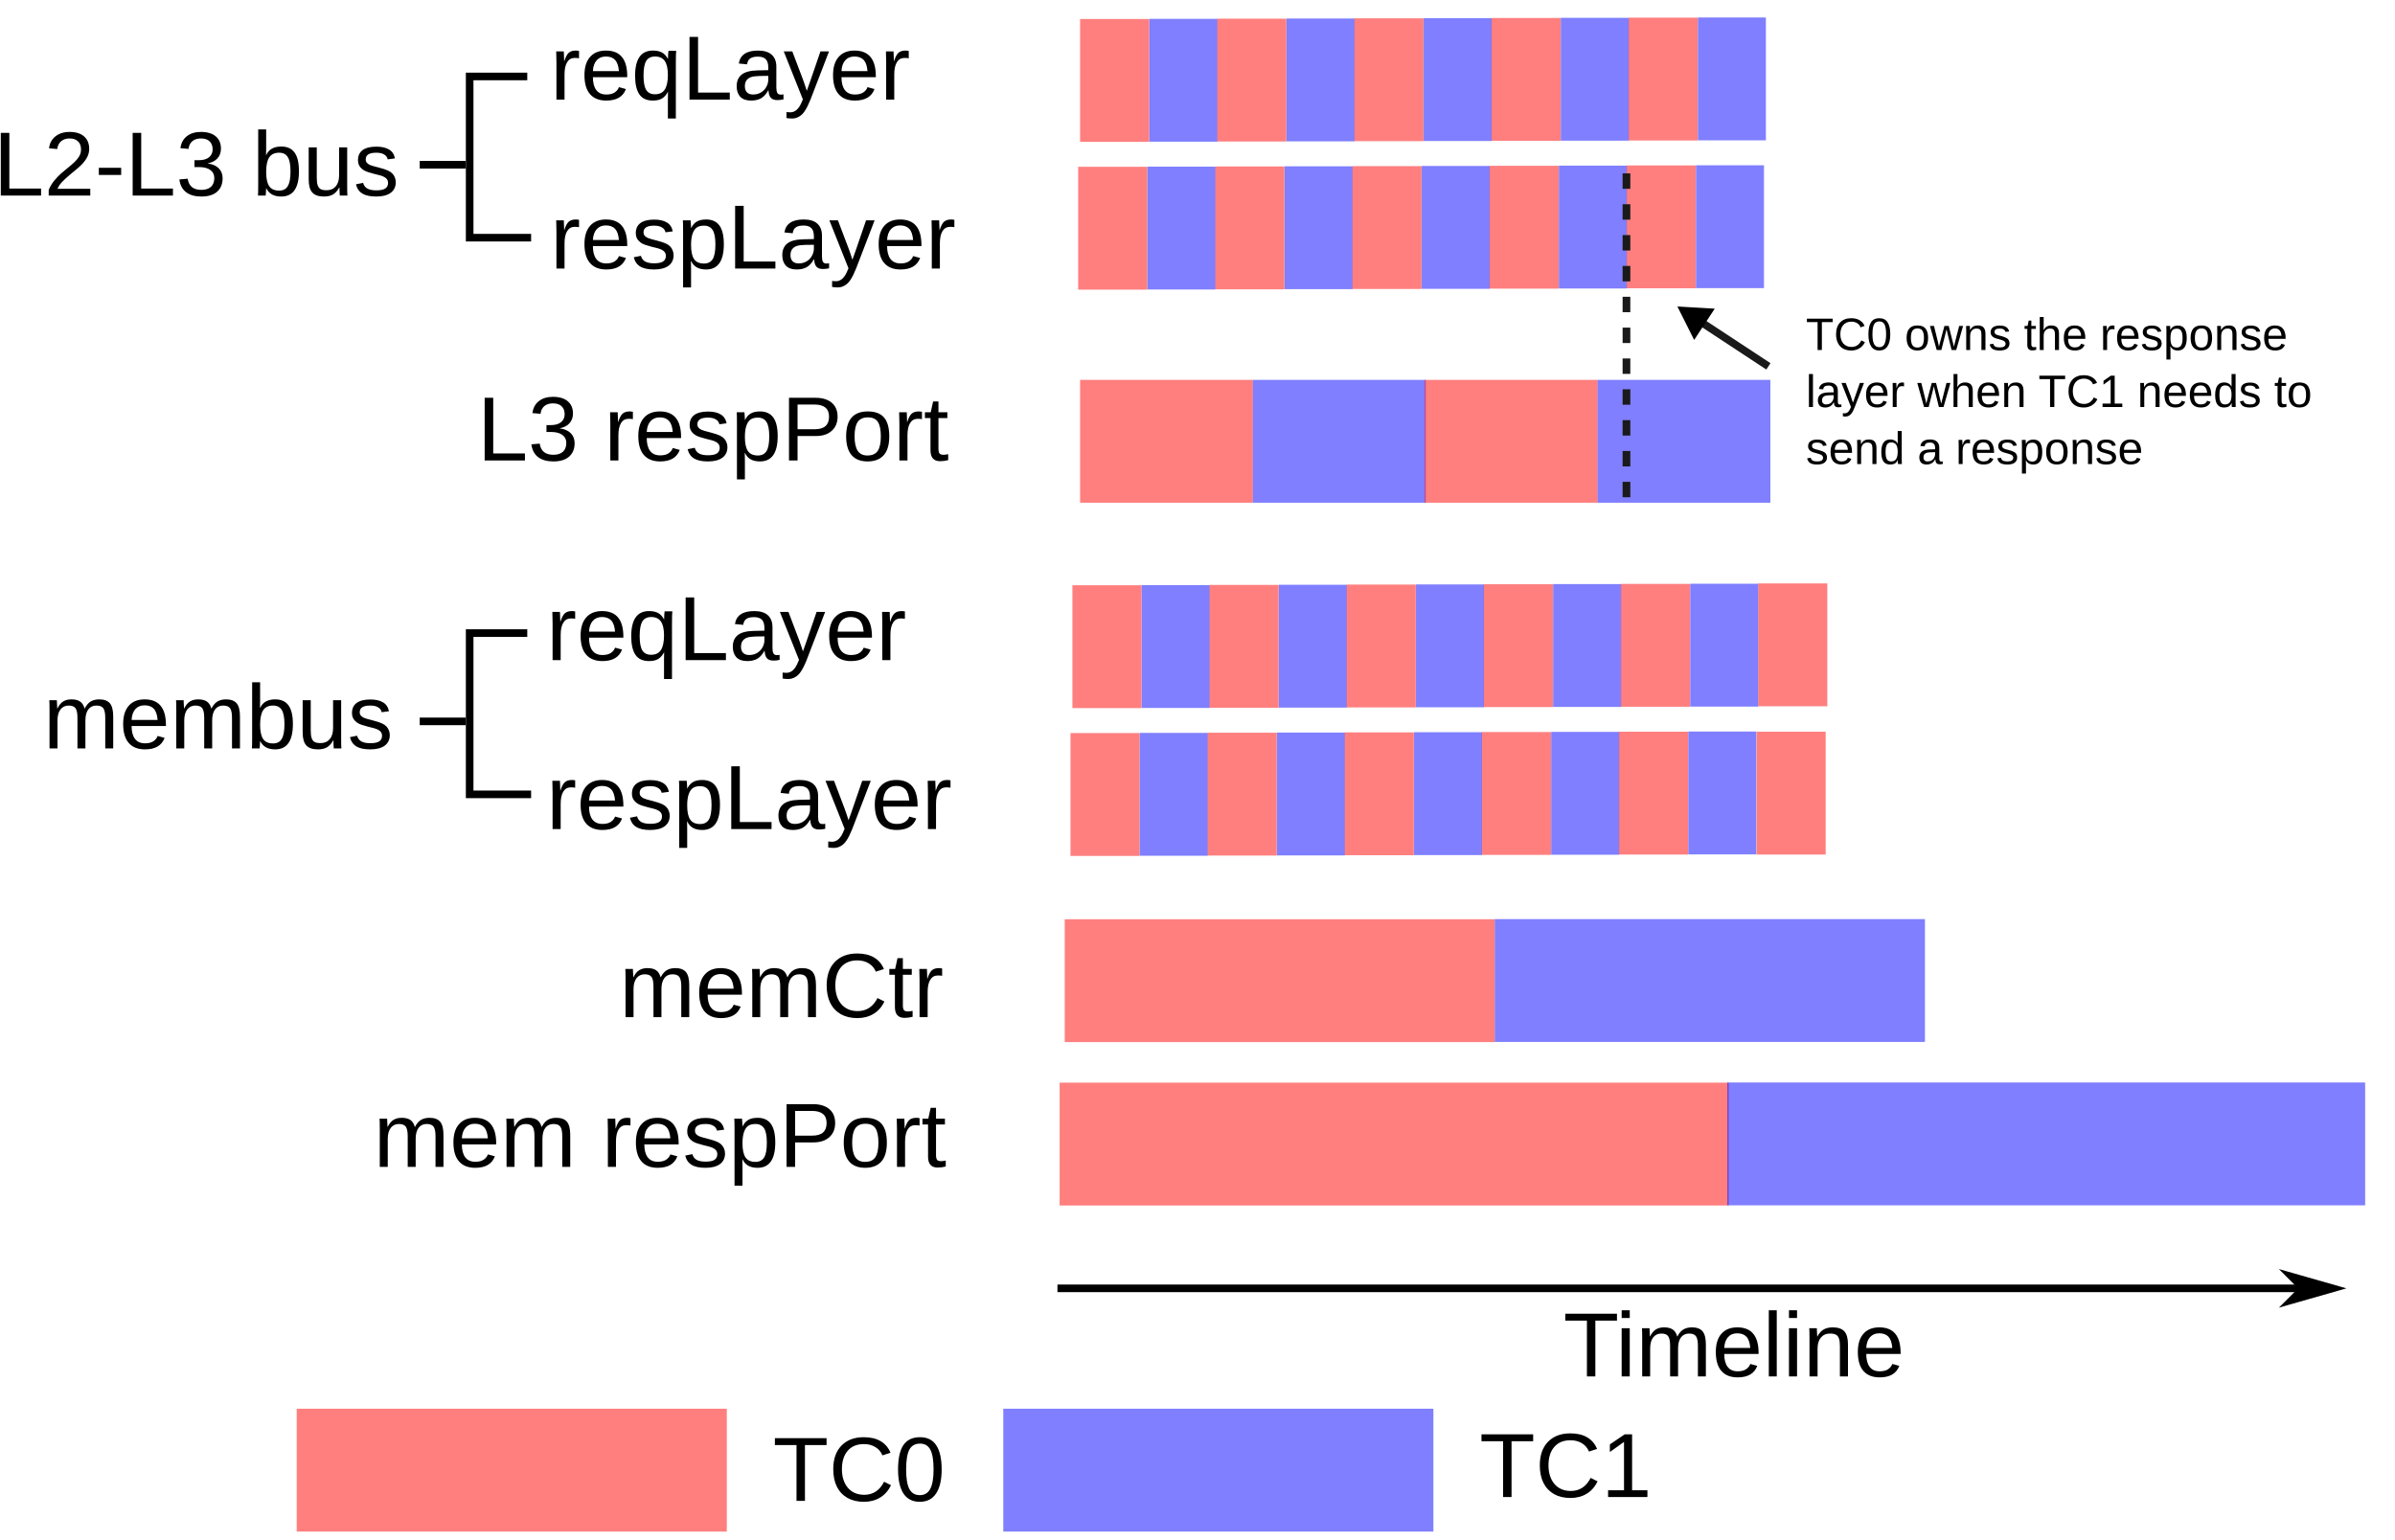
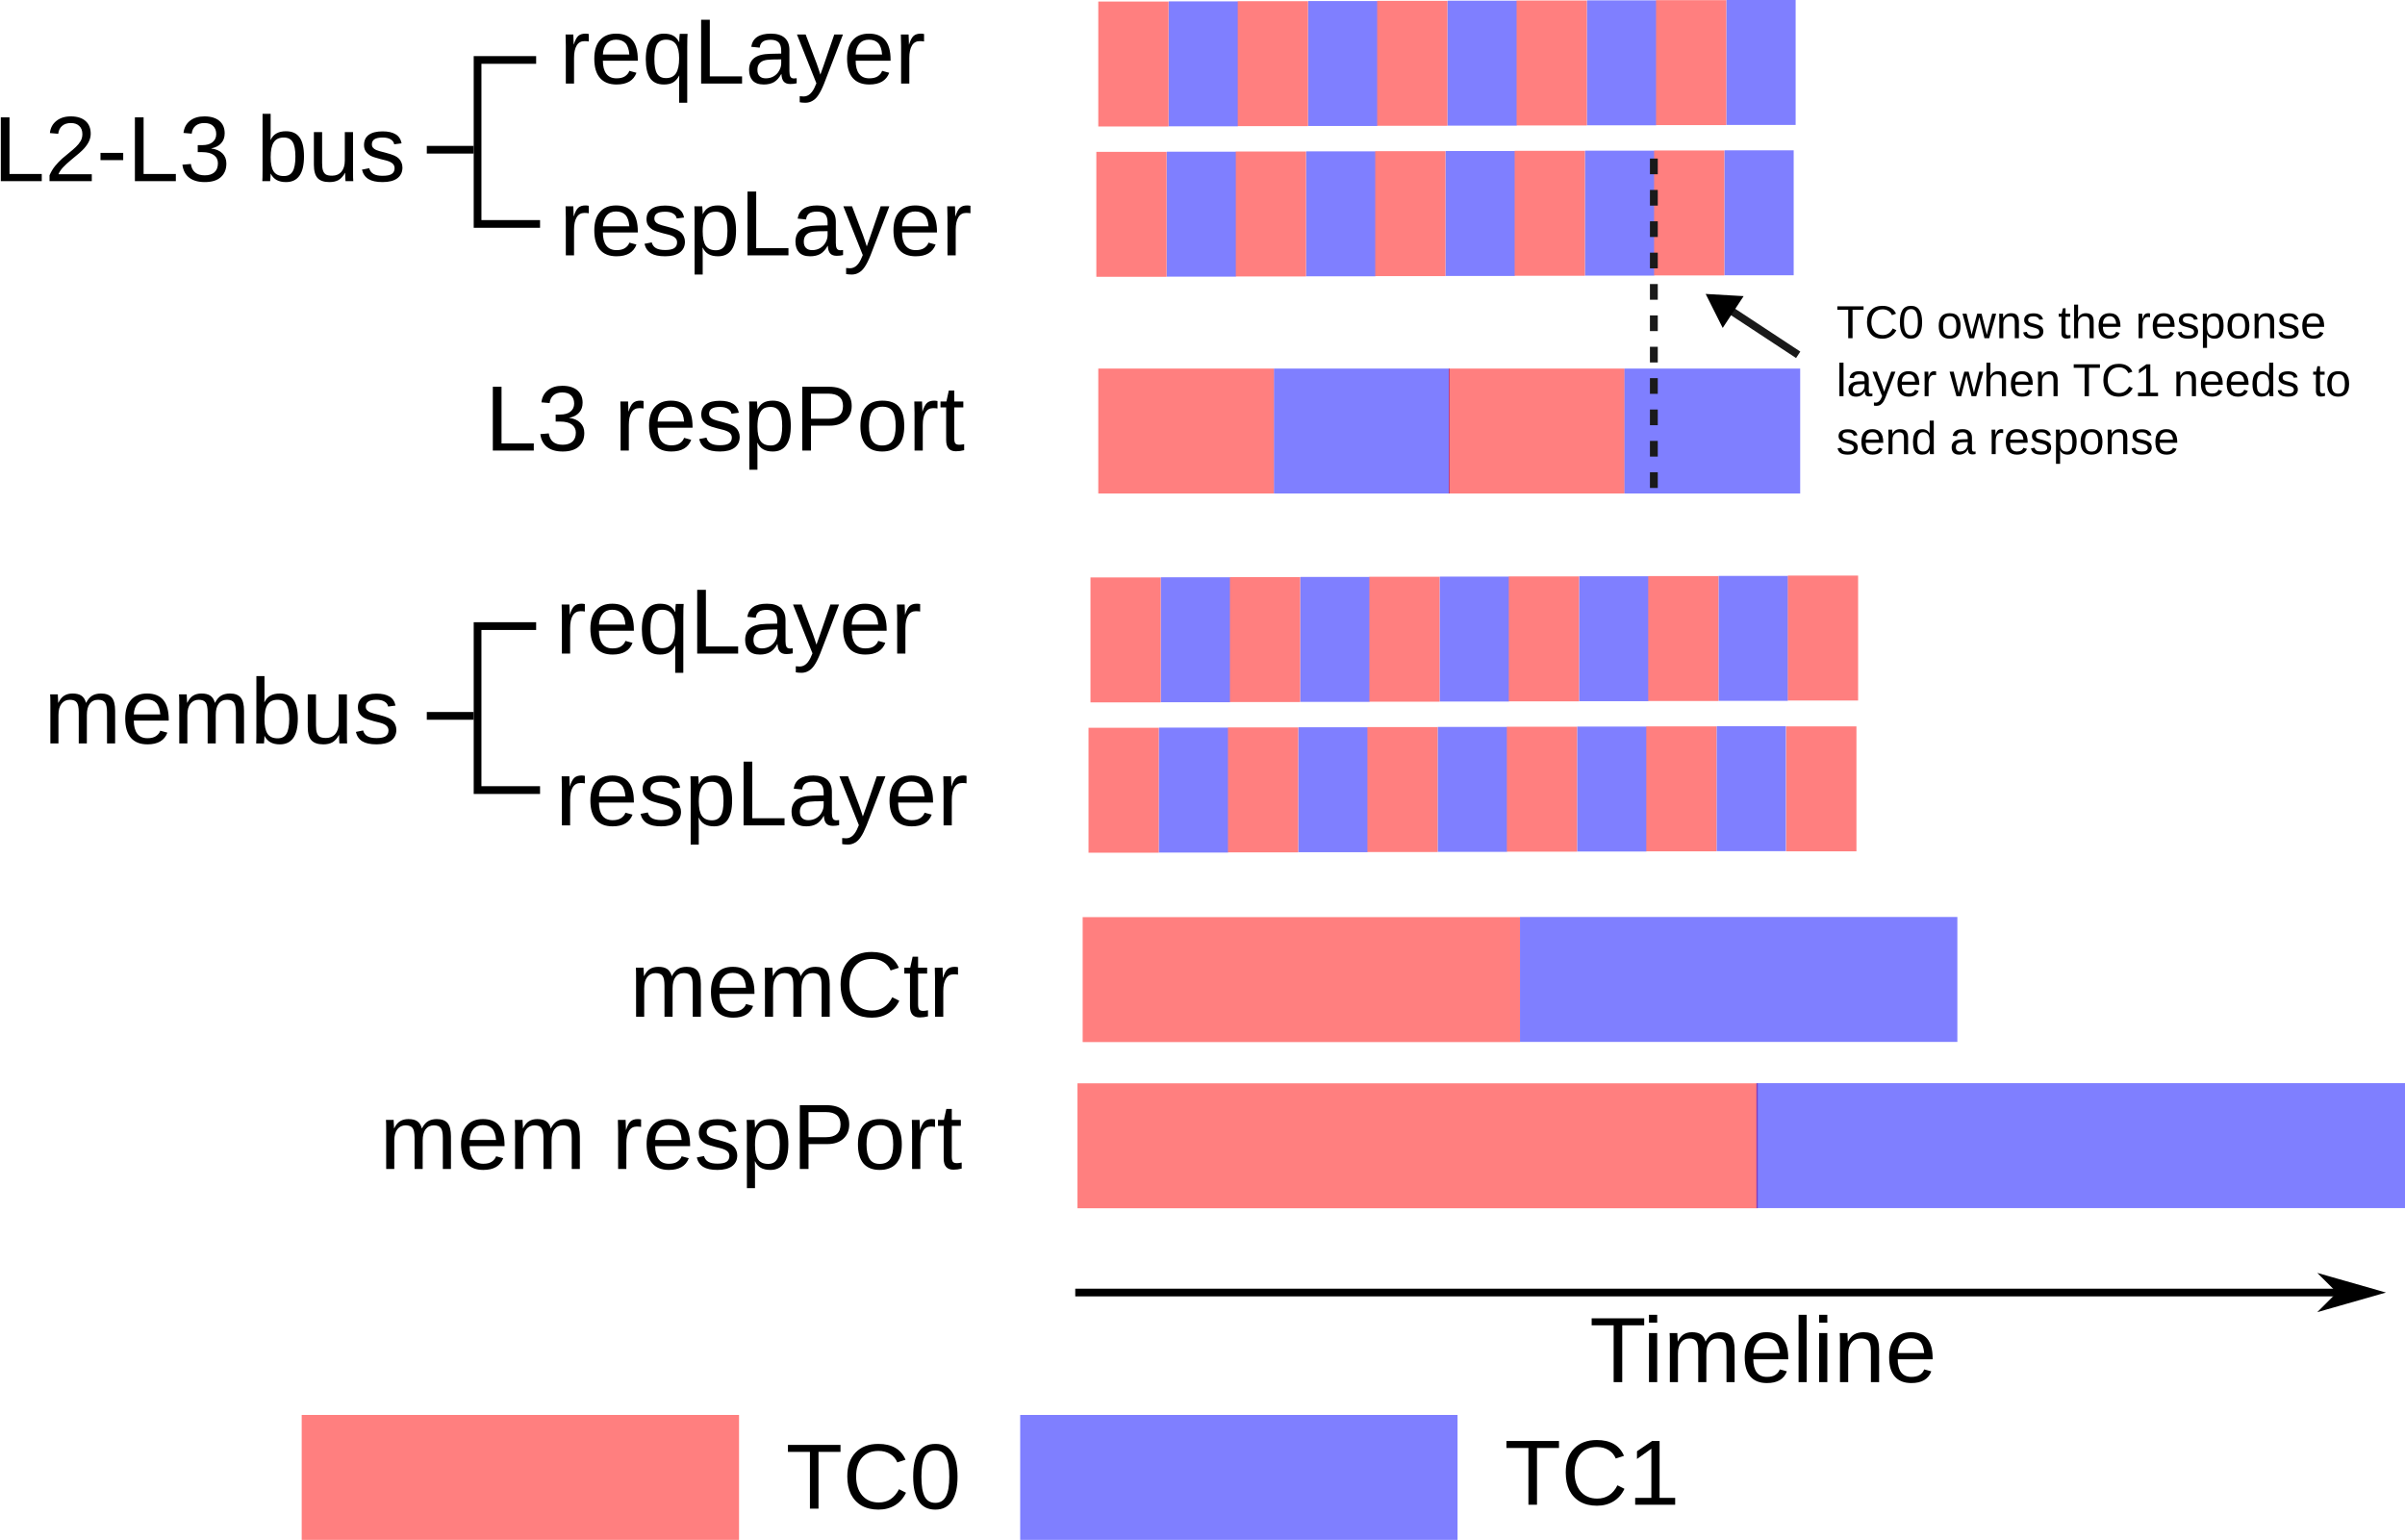
- <svg xmlns="http://www.w3.org/2000/svg" width="315" height="202.5" id="svg3863" version="1.1">
+ <svg xmlns="http://www.w3.org/2000/svg" width="311.075" height="199.199" id="svg3863" version="1.1">
  <defs id="defs3865">
-     <marker orient="auto" refY="0.0" refX="0.0" id="TriangleOutM" style="overflow:visible">
-       <path id="path4531" d="M 5.77,0.0 L -2.88,5.0 L -2.88,-5.0 L 5.77,0.0 z " style="fill-rule:evenodd;stroke:#000000;stroke-width:1.0pt" transform="scale(0.4)" />
+     <marker orient="auto" refY="0" refX="0" id="TriangleOutM" style="overflow:visible">
+       <path id="path4531" d="m 5.77,0 -8.65,5 0,-10 8.65,5 z" style="fill-rule:evenodd;stroke:#000000;stroke-width:1pt" transform="scale(0.4,0.4)" />
    </marker>
    <marker orient="auto" refY="0" refX="0" id="Arrow1Mend" style="overflow:visible">
      <path id="path4557" d="M 0,0 5,-5 -12.5,0 5,5 0,0 z" style="fill-rule:evenodd;stroke:#000000;stroke-width:1pt;marker-start:none" transform="matrix(-0.4,0,0,-0.4,-4,0)" />
    </marker>
  </defs>
-   <g id="layer1" transform="translate(-51.8916,-252.3471)">
+   <g id="layer1" transform="translate(-51.8916,-254.6479)">
    <text xml:space="preserve" style="font-size:20px;font-style:normal;font-variant:normal;font-weight:normal;font-stretch:normal;text-align:start;line-height:125%;letter-spacing:0px;word-spacing:0px;writing-mode:lr-tb;text-anchor:start;fill:#000000;fill-opacity:1;stroke:none;font-family:Arial;-inkscape-font-specification:Arial" x="51.013" y="278.08" id="text3871">
      <tspan id="tspan3873" x="51.013" y="278.08" style="font-size:12px">L2-L3 bus</tspan>
    </text>
    <text id="text3875" y="265.453" x="124.249" style="font-size:20px;font-style:normal;font-variant:normal;font-weight:normal;font-stretch:normal;text-align:start;line-height:125%;letter-spacing:0px;word-spacing:0px;writing-mode:lr-tb;text-anchor:start;fill:#000000;fill-opacity:1;stroke:none;font-family:Arial;-inkscape-font-specification:Arial" xml:space="preserve">
      <tspan style="font-size:12px" y="265.453" x="124.249" id="tspan3877">reqLayer</tspan>
    </text>
    <text xml:space="preserve" style="font-size:20px;font-style:normal;font-variant:normal;font-weight:normal;font-stretch:normal;text-align:start;line-height:125%;letter-spacing:0px;word-spacing:0px;writing-mode:lr-tb;text-anchor:start;fill:#000000;fill-opacity:1;stroke:none;font-family:Arial;-inkscape-font-specification:Arial" x="124.249" y="287.677" id="text3879">
      <tspan id="tspan3881" x="124.249" y="287.677" style="font-size:12px">respLayer</tspan>
    </text>
    <text id="text3883" y="350.811" x="57.579" style="font-size:20px;font-style:normal;font-variant:normal;font-weight:normal;font-stretch:normal;text-align:start;line-height:125%;letter-spacing:0px;word-spacing:0px;writing-mode:lr-tb;text-anchor:start;fill:#000000;fill-opacity:1;stroke:none;font-family:Arial;-inkscape-font-specification:Arial" xml:space="preserve">
      <tspan style="font-size:12px" y="350.811" x="57.579" id="tspan3885">membus</tspan>
    </text>
    <text xml:space="preserve" style="font-size:20px;font-style:normal;font-variant:normal;font-weight:normal;font-stretch:normal;text-align:start;line-height:125%;letter-spacing:0px;word-spacing:0px;writing-mode:lr-tb;text-anchor:start;fill:#000000;fill-opacity:1;stroke:none;font-family:Arial;-inkscape-font-specification:Arial" x="123.744" y="339.194" id="text3887">
      <tspan id="tspan3889" x="123.744" y="339.194" style="font-size:12px">reqLayer</tspan>
    </text>
    <text id="text3891" y="361.418" x="123.744" style="font-size:20px;font-style:normal;font-variant:normal;font-weight:normal;font-stretch:normal;text-align:start;line-height:125%;letter-spacing:0px;word-spacing:0px;writing-mode:lr-tb;text-anchor:start;fill:#000000;fill-opacity:1;stroke:none;font-family:Arial;-inkscape-font-specification:Arial" xml:space="preserve">
      <tspan style="font-size:12px" y="361.418" x="123.744" id="tspan3893">respLayer</tspan>
    </text>
    <text xml:space="preserve" style="font-size:20px;font-style:normal;font-variant:normal;font-weight:normal;font-stretch:normal;text-align:start;line-height:125%;letter-spacing:0px;word-spacing:0px;writing-mode:lr-tb;text-anchor:start;fill:#000000;fill-opacity:1;stroke:none;font-family:Arial;-inkscape-font-specification:Arial" x="114.652" y="312.931" id="text3895">
      <tspan id="tspan3897" x="114.652" y="312.931" style="font-size:12px">L3 respPort</tspan>
    </text>
    <text id="text3899" y="386.167" x="133.34" style="font-size:20px;font-style:normal;font-variant:normal;font-weight:normal;font-stretch:normal;text-align:start;line-height:125%;letter-spacing:0px;word-spacing:0px;writing-mode:lr-tb;text-anchor:start;fill:#000000;fill-opacity:1;stroke:none;font-family:Arial;-inkscape-font-specification:Arial" xml:space="preserve">
      <tspan style="font-size:12px" y="386.167" x="133.34" id="tspan3901">memCtr</tspan>
    </text>
    <text id="text3903" y="405.865" x="101.015" style="font-size:20px;font-style:normal;font-variant:normal;font-weight:normal;font-stretch:normal;text-align:start;line-height:125%;letter-spacing:0px;word-spacing:0px;writing-mode:lr-tb;text-anchor:start;fill:#000000;fill-opacity:1;stroke:none;font-family:Arial;-inkscape-font-specification:Arial" xml:space="preserve">
      <tspan style="font-size:12px" y="405.865" x="101.015" id="tspan3905">mem respPort</tspan>
    </text>
    <path style="fill:none;stroke:#000000;stroke-width:1px;stroke-linecap:butt;stroke-linejoin:miter;stroke-opacity:1" d="m 121.239,262.403 c 0,0 0,0 -7.576,0 0,21.213 0,21.213 0,21.213 8.081,0 8.081,0 8.081,0" id="path3911" />
    <path style="fill:none;stroke:#000000;stroke-width:1px;stroke-linecap:butt;stroke-linejoin:miter;stroke-opacity:1" d="m 113.157,274.019 c -6.061,0 -6.061,0 -6.061,0" id="path3913" />
    <path id="path3915" d="m 121.239,335.639 c 0,0 0,0 -7.576,0 0,21.213 0,21.213 0,21.213 8.081,0 8.081,0 8.081,0" style="fill:none;stroke:#000000;stroke-width:1px;stroke-linecap:butt;stroke-linejoin:miter;stroke-opacity:1" />
    <path id="path3917" d="m 113.157,347.255 c -6.061,0 -6.061,0 -6.061,0" style="fill:none;stroke:#000000;stroke-width:1px;stroke-linecap:butt;stroke-linejoin:miter;stroke-opacity:1" />
    <rect style="opacity:0.5;fill:#ff0000;stroke:none" id="rect3919" width="9.091" height="16.162" x="193.949" y="254.847" />
    <rect y="254.826" x="203.063" height="16.162" width="8.943" id="rect4431" style="opacity:0.5;fill:#0000ff;stroke:none" />
    <rect style="opacity:0.5;fill:#ff0000;stroke:none" id="rect4493" width="22.728" height="16.162" x="193.949" y="302.324" />
    <rect style="opacity:0.5;fill:#ff0000;stroke:none" id="rect4509" width="56.569" height="16.162" x="191.929" y="373.287" />
    <rect y="373.267" x="248.498" height="16.162" width="56.569" id="rect4511" style="opacity:0.5;fill:#0000ff;stroke:none" />
    <rect y="394.784" x="191.258" height="16.162" width="87.997" id="rect4525" style="opacity:0.5;fill:#ff0000;stroke:none" />
    <rect style="opacity:0.5;fill:#0000ff;stroke:none" id="rect4527" width="83.89" height="16.162" x="279.077" y="394.763" />
-     <path style="fill:none;stroke:#000000;stroke-width:1;stroke-linecap:butt;stroke-linejoin:miter;stroke-opacity:1;marker-end:url(#Arrow1Mend);stroke-miterlimit:4;stroke-dasharray:none" d="m 190.972,421.848 c 167.563,0 167.563,0 167.563,0" id="path4543" />
+     <path style="fill:none;stroke:#000000;stroke-width:1;stroke-linecap:butt;stroke-linejoin:miter;stroke-miterlimit:4;stroke-opacity:1;stroke-dasharray:none;marker-end:url(#Arrow1Mend)" d="m 190.972,421.848 c 167.563,0 167.563,0 167.563,0" id="path4543" />
    <text xml:space="preserve" style="font-size:12px;font-style:normal;font-variant:normal;font-weight:normal;font-stretch:normal;text-align:start;line-height:125%;letter-spacing:0px;word-spacing:0px;writing-mode:lr-tb;text-anchor:start;fill:#000000;fill-opacity:1;stroke:none;font-family:Arial;-inkscape-font-specification:Arial" x="257.499" y="433.435" id="text4989">
      <tspan id="tspan4991" x="257.499" y="433.435">Timeline</tspan>
    </text>
    <rect y="437.684" x="90.914" height="16.162" width="56.569" id="rect4993" style="opacity:0.5;fill:#ff0000;stroke:none" />
    <rect style="opacity:0.5;fill:#0000ff;stroke:none" id="rect4995" width="56.569" height="16.162" x="183.848" y="437.684" />
    <text xml:space="preserve" style="font-size:12px;font-style:normal;font-variant:normal;font-weight:normal;font-stretch:normal;text-align:start;line-height:125%;letter-spacing:0px;word-spacing:0px;writing-mode:lr-tb;text-anchor:start;fill:#000000;fill-opacity:1;stroke:none;font-family:Arial;-inkscape-font-specification:Arial" x="153.543" y="449.806" id="text4997">
      <tspan id="tspan4999" x="153.543" y="449.806">TC0</tspan>
    </text>
    <text xml:space="preserve" style="font-size:12px;font-style:normal;font-variant:normal;font-weight:normal;font-stretch:normal;text-align:start;line-height:125%;letter-spacing:0px;word-spacing:0px;writing-mode:lr-tb;text-anchor:start;fill:#000000;fill-opacity:1;stroke:none;font-family:Arial;-inkscape-font-specification:Arial" x="246.477" y="449.301" id="text5001">
      <tspan id="tspan5003" x="246.477" y="449.301">TC1</tspan>
    </text>
    <rect y="254.802" x="211.985" height="16.162" width="9.091" id="rect4004" style="opacity:0.5;fill:#ff0000;stroke:none" />
    <rect style="opacity:0.5;fill:#0000ff;stroke:none" id="rect4006" width="8.943" height="16.162" x="221.099" y="254.782" />
    <rect y="254.757" x="230.021" height="16.162" width="9.091" id="rect4008" style="opacity:0.5;fill:#ff0000;stroke:none" />
    <rect style="opacity:0.5;fill:#0000ff;stroke:none" id="rect4010" width="8.943" height="16.162" x="239.134" y="254.737" />
    <rect style="opacity:0.5;fill:#ff0000;stroke:none" id="rect4012" width="9.091" height="16.162" x="248.056" y="254.713" />
    <rect y="254.693" x="257.17" height="16.162" width="8.943" id="rect4014" style="opacity:0.5;fill:#0000ff;stroke:none" />
    <rect y="254.668" x="266.092" height="16.162" width="9.091" id="rect4016" style="opacity:0.5;fill:#ff0000;stroke:none" />
    <rect style="opacity:0.5;fill:#0000ff;stroke:none" id="rect4018" width="8.943" height="16.162" x="275.206" y="254.648" />
    <rect y="274.292" x="193.697" height="16.162" width="9.091" id="rect4040" style="opacity:0.5;fill:#ff0000;stroke:none" />
    <rect style="opacity:0.5;fill:#0000ff;stroke:none" id="rect4042" width="8.943" height="16.162" x="202.81" y="274.272" />
    <rect style="opacity:0.5;fill:#ff0000;stroke:none" id="rect4044" width="9.091" height="16.162" x="211.732" y="274.248" />
    <rect y="274.227" x="220.846" height="16.162" width="8.943" id="rect4046" style="opacity:0.5;fill:#0000ff;stroke:none" />
    <rect style="opacity:0.5;fill:#ff0000;stroke:none" id="rect4048" width="9.091" height="16.162" x="229.768" y="274.203" />
    <rect y="274.183" x="238.882" height="16.162" width="8.943" id="rect4050" style="opacity:0.5;fill:#0000ff;stroke:none" />
    <rect y="274.158" x="247.804" height="16.162" width="9.091" id="rect4052" style="opacity:0.5;fill:#ff0000;stroke:none" />
    <rect style="opacity:0.5;fill:#0000ff;stroke:none" id="rect4054" width="8.943" height="16.162" x="256.918" y="274.138" />
    <rect style="opacity:0.5;fill:#ff0000;stroke:none" id="rect4056" width="9.091" height="16.162" x="265.84" y="274.114" />
    <rect y="274.093" x="274.953" height="16.162" width="8.943" id="rect4058" style="opacity:0.5;fill:#0000ff;stroke:none" />
    <rect y="329.346" x="192.939" height="16.162" width="9.091" id="rect4078" style="opacity:0.5;fill:#ff0000;stroke:none" />
    <rect style="opacity:0.5;fill:#0000ff;stroke:none" id="rect4080" width="8.943" height="16.162" x="202.053" y="329.325" />
    <rect style="opacity:0.5;fill:#ff0000;stroke:none" id="rect4082" width="9.091" height="16.162" x="210.975" y="329.301" />
    <rect y="329.281" x="220.089" height="16.162" width="8.943" id="rect4084" style="opacity:0.5;fill:#0000ff;stroke:none" />
    <rect style="opacity:0.5;fill:#ff0000;stroke:none" id="rect4086" width="9.091" height="16.162" x="229.011" y="329.256" />
    <rect y="329.236" x="238.124" height="16.162" width="8.943" id="rect4088" style="opacity:0.5;fill:#0000ff;stroke:none" />
    <rect y="329.212" x="247.046" height="16.162" width="9.091" id="rect4090" style="opacity:0.5;fill:#ff0000;stroke:none" />
    <rect style="opacity:0.5;fill:#0000ff;stroke:none" id="rect4092" width="8.943" height="16.162" x="256.16" y="329.191" />
    <rect style="opacity:0.5;fill:#ff0000;stroke:none" id="rect4094" width="9.091" height="16.162" x="265.082" y="329.167" />
    <rect y="329.147" x="274.196" height="16.162" width="8.943" id="rect4096" style="opacity:0.5;fill:#0000ff;stroke:none" />
    <rect style="opacity:0.5;fill:#ff0000;stroke:none" id="rect4116" width="9.091" height="16.162" x="192.687" y="348.791" />
    <rect y="348.771" x="201.8" height="16.162" width="8.943" id="rect4118" style="opacity:0.5;fill:#0000ff;stroke:none" />
    <rect y="348.746" x="210.722" height="16.162" width="9.091" id="rect4120" style="opacity:0.5;fill:#ff0000;stroke:none" />
    <rect style="opacity:0.5;fill:#0000ff;stroke:none" id="rect4122" width="8.943" height="16.162" x="219.836" y="348.726" />
    <rect y="348.702" x="228.758" height="16.162" width="9.091" id="rect4124" style="opacity:0.5;fill:#ff0000;stroke:none" />
    <rect style="opacity:0.5;fill:#0000ff;stroke:none" id="rect4126" width="8.943" height="16.162" x="237.872" y="348.681" />
    <rect style="opacity:0.5;fill:#ff0000;stroke:none" id="rect4128" width="9.091" height="16.162" x="246.794" y="348.657" />
    <rect y="348.637" x="255.907" height="16.162" width="8.943" id="rect4130" style="opacity:0.5;fill:#0000ff;stroke:none" />
    <rect y="348.612" x="264.829" height="16.162" width="9.091" id="rect4132" style="opacity:0.5;fill:#ff0000;stroke:none" />
    <rect style="opacity:0.5;fill:#0000ff;stroke:none" id="rect4134" width="8.943" height="16.162" x="273.943" y="348.592" />
    <rect y="302.324" x="216.678" height="16.162" width="22.728" id="rect4156" style="opacity:0.5;fill:#0000ff;fill-opacity:1;stroke:none" />
    <rect y="302.324" x="239.28" height="16.162" width="22.728" id="rect4158" style="opacity:0.5;fill:#ff0000;stroke:none" />
    <rect style="opacity:0.5;fill:#0000ff;fill-opacity:1;stroke:none" id="rect4160" width="22.728" height="16.162" x="262.008" y="302.324" />
    <rect y="329.104" x="283.138" height="16.162" width="9.091" id="rect4170" style="opacity:0.5;fill:#ff0000;stroke:none" />
    <rect style="opacity:0.5;fill:#ff0000;stroke:none" id="rect4172" width="9.091" height="16.162" x="282.923" y="348.612" />
    <path style="fill:#0000ff;fill-opacity:1;stroke:#1a1a1a;stroke-width:1.014;stroke-miterlimit:4;stroke-opacity:1;stroke-dasharray:2.029, 2.029;stroke-dashoffset:0" d="m 265.81,317.768 0,-44.204" id="path4176" />
    <text xml:space="preserve" style="font-size:9px;font-style:normal;font-variant:normal;font-weight:normal;font-stretch:normal;text-align:start;line-height:125%;letter-spacing:0px;word-spacing:0px;writing-mode:lr-tb;text-anchor:start;fill:#000000;fill-opacity:1;stroke:none;font-family:Droid Serif;-inkscape-font-specification:Droid Serif" x="289.404" y="298.4" id="text4178">
      <tspan x="289.404" y="298.4" id="tspan4182" style="font-size:6px;font-style:normal;font-variant:normal;font-weight:normal;font-stretch:normal;font-family:Arial;-inkscape-font-specification:Arial">TC0 owns the response</tspan>
      <tspan x="289.404" y="305.9" id="tspan4186" style="font-size:6px;font-style:normal;font-variant:normal;font-weight:normal;font-stretch:normal;font-family:Arial;-inkscape-font-specification:Arial">layer when TC1 needs to </tspan>
      <tspan x="289.404" y="313.4" id="tspan4188" style="font-size:6px;font-style:normal;font-variant:normal;font-weight:normal;font-stretch:normal;font-family:Arial;-inkscape-font-specification:Arial">send a response</tspan>
    </text>
-     <flowRoot xml:space="preserve" id="flowRoot4190" style="fill:black;stroke:none;stroke-opacity:1;stroke-width:1px;stroke-linejoin:miter;stroke-linecap:butt;fill-opacity:1;font-family:Droid Serif;font-style:normal;font-weight:normal;font-size:9px;line-height:125%;letter-spacing:0px;word-spacing:0px;-inkscape-font-specification:Droid Serif;font-stretch:normal;font-variant:normal;text-anchor:start;text-align:start;writing-mode:lr">
+     <flowRoot xml:space="preserve" id="flowRoot4190" style="font-size:9px;font-style:normal;font-variant:normal;font-weight:normal;font-stretch:normal;text-align:start;line-height:125%;letter-spacing:0px;word-spacing:0px;writing-mode:lr-tb;text-anchor:start;fill:#000000;fill-opacity:1;stroke:none;font-family:Droid Serif;-inkscape-font-specification:Droid Serif" transform="translate(51.8916,252.3471)">
      <flowRegion id="flowRegion4192">
        <rect id="rect4194" width="83.843" height="22.981" x="233.598" y="33.552" />
      </flowRegion>
      <flowPara id="flowPara4196" />
    </flowRoot>
    <path style="fill:#0000ff;fill-opacity:1;stroke:#1a1a1a;stroke-width:1;stroke-miterlimit:4;stroke-opacity:1;stroke-dasharray:none;stroke-dashoffset:0;marker-start:none;marker-end:url(#TriangleOutM)" d="m 284.479,300.546 -9.596,-6.313" id="path4198" />
  </g>
</svg>
